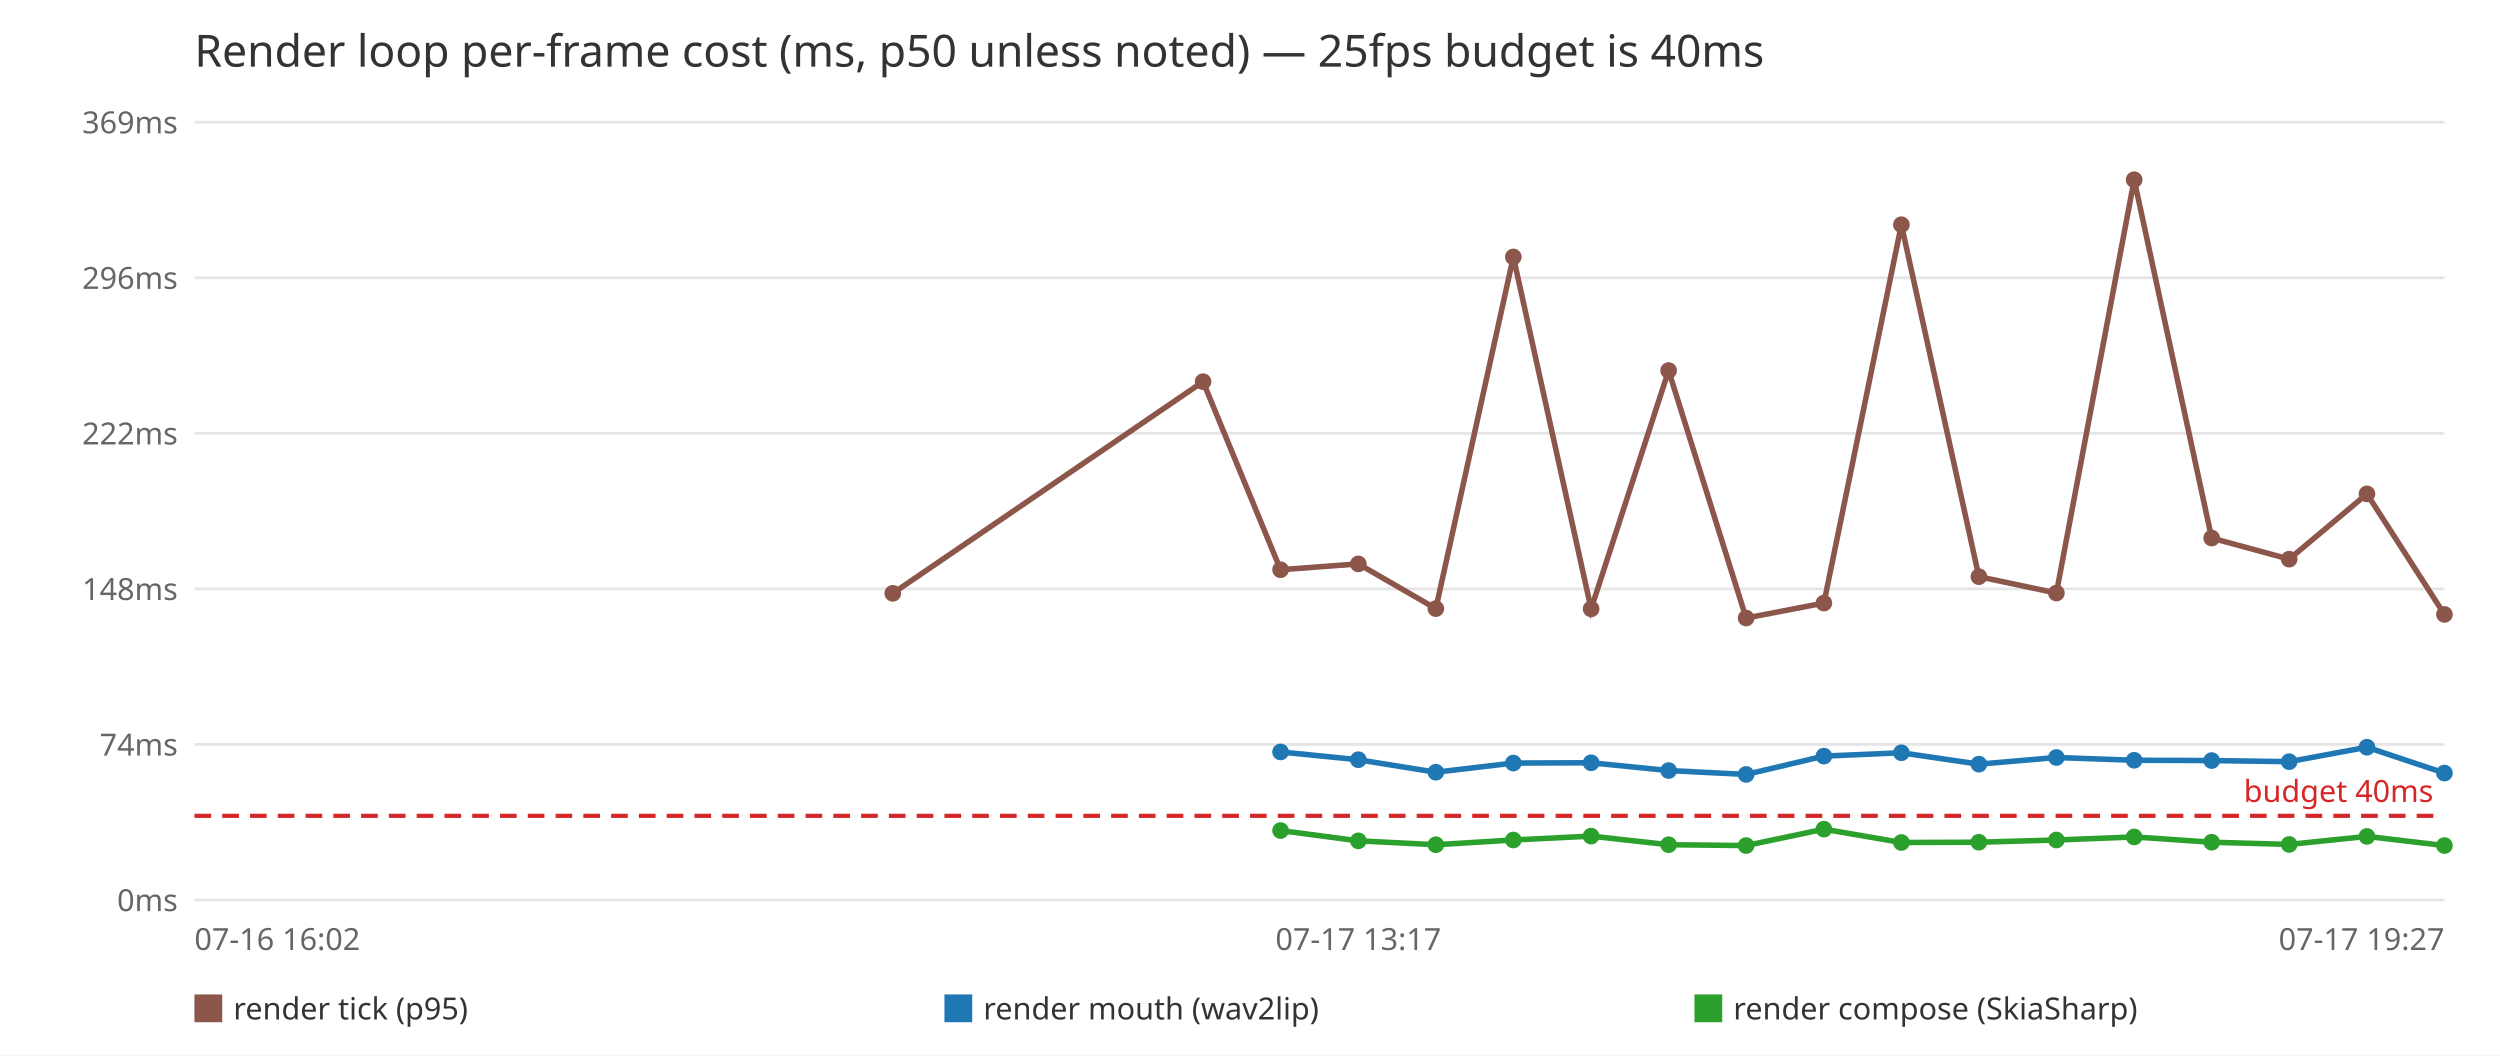
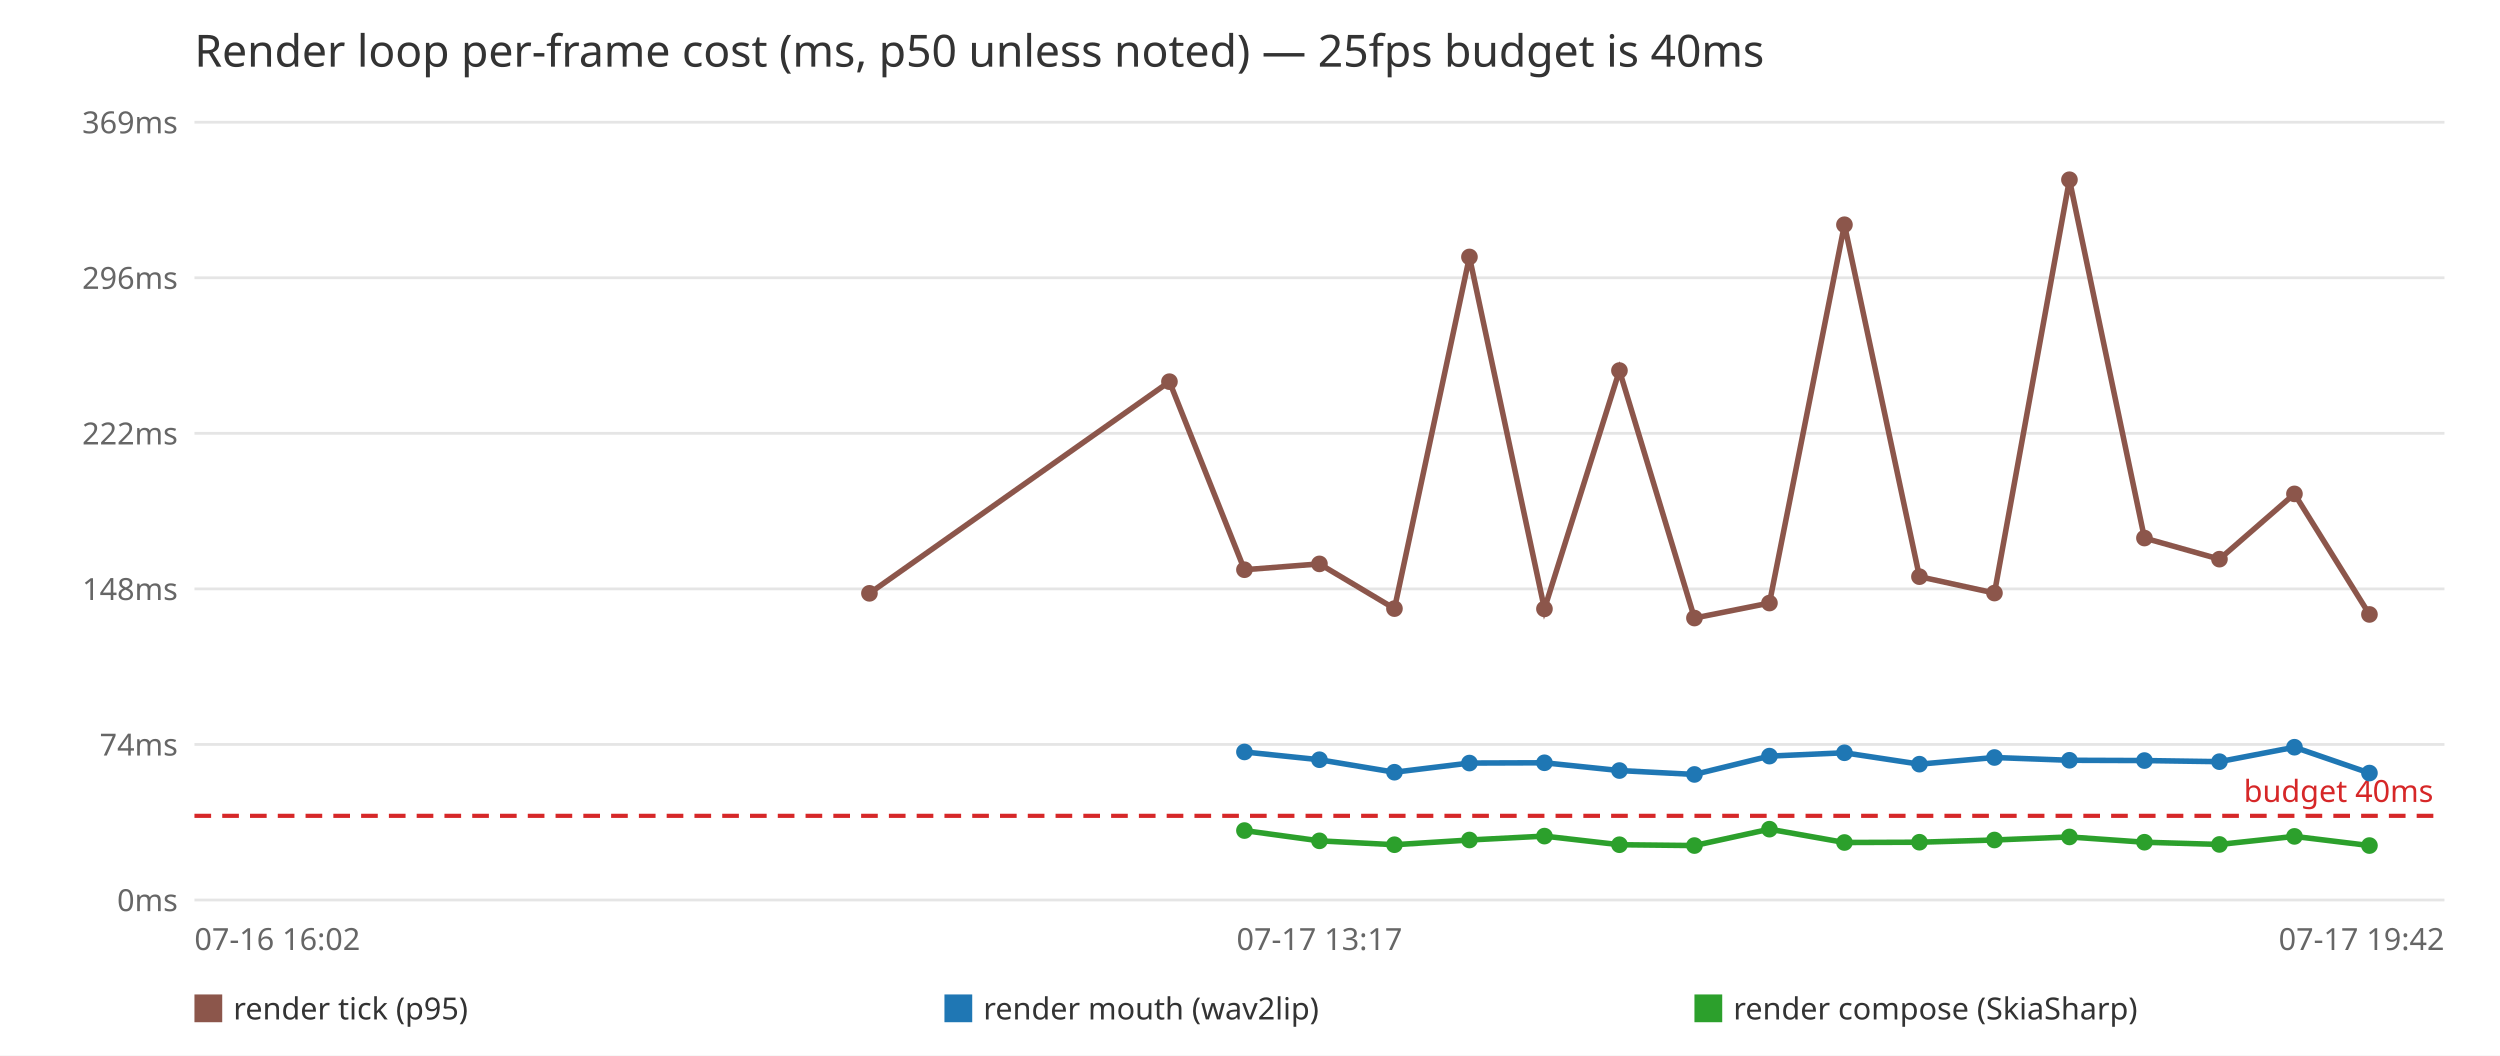
<svg xmlns="http://www.w3.org/2000/svg" width="900" height="380" viewBox="0 0 900 380" font-family="sans-serif">
  <rect width="900" height="380" fill="white" />
  <text x="70" y="24" font-size="16" fill="#333">Render loop per-frame cost (ms, p50 unless noted) — 25fps budget is 40ms</text>
  <line x1="70" y1="324.0" x2="880" y2="324.0" stroke="#e5e5e5" />
  <text x="64" y="328.0" font-size="11" fill="#666" text-anchor="end">0ms</text>
  <line x1="70" y1="268.0" x2="880" y2="268.0" stroke="#e5e5e5" />
  <text x="64" y="272.0" font-size="11" fill="#666" text-anchor="end">74ms</text>
  <line x1="70" y1="212.0" x2="880" y2="212.0" stroke="#e5e5e5" />
  <text x="64" y="216.0" font-size="11" fill="#666" text-anchor="end">148ms</text>
  <line x1="70" y1="156.0" x2="880" y2="156.0" stroke="#e5e5e5" />
  <text x="64" y="160.0" font-size="11" fill="#666" text-anchor="end">222ms</text>
  <line x1="70" y1="100.0" x2="880" y2="100.0" stroke="#e5e5e5" />
  <text x="64" y="104.0" font-size="11" fill="#666" text-anchor="end">296ms</text>
  <line x1="70" y1="44.0" x2="880" y2="44.0" stroke="#e5e5e5" />
  <text x="64" y="48.0" font-size="11" fill="#666" text-anchor="end">369ms</text>
  <line x1="70" y1="293.7" x2="880" y2="293.7" stroke="#d62728" stroke-width="1.5" stroke-dasharray="6,4" />
  <text x="876" y="288.7" font-size="11" fill="#d62728" text-anchor="end">budget 40ms</text>
  <text x="70.0" y="342" font-size="11" fill="#666" text-anchor="start">07-16 16:02</text>
-   <text x="489.0" y="342" font-size="11" fill="#666" text-anchor="middle">07-17 13:17</text>
-   <text x="880.0" y="342" font-size="11" fill="#666" text-anchor="end">07-17 19:27</text>
-   <polyline points="321.4,213.6 433.1,137.4 461.0,205.1 489.0,203.0 516.9,219.1 544.8,92.5 572.8,219.2 600.7,133.4 628.6,222.5 656.6,217.1 684.5,80.9 712.4,207.6 740.3,213.5 768.3,64.7 796.2,193.7 824.1,201.3 852.1,177.8 880.0,221.2" fill="none" stroke="#8c564b" stroke-width="2" />
-   <circle cx="321.4" cy="213.6" r="3" fill="#8c564b" />
-   <circle cx="433.1" cy="137.4" r="3" fill="#8c564b" />
-   <circle cx="461.0" cy="205.1" r="3" fill="#8c564b" />
-   <circle cx="489.0" cy="203.0" r="3" fill="#8c564b" />
-   <circle cx="516.9" cy="219.1" r="3" fill="#8c564b" />
-   <circle cx="544.8" cy="92.5" r="3" fill="#8c564b" />
-   <circle cx="572.8" cy="219.2" r="3" fill="#8c564b" />
-   <circle cx="600.7" cy="133.4" r="3" fill="#8c564b" />
-   <circle cx="628.6" cy="222.5" r="3" fill="#8c564b" />
-   <circle cx="656.6" cy="217.1" r="3" fill="#8c564b" />
-   <circle cx="684.5" cy="80.9" r="3" fill="#8c564b" />
-   <circle cx="712.4" cy="207.6" r="3" fill="#8c564b" />
-   <circle cx="740.3" cy="213.5" r="3" fill="#8c564b" />
-   <circle cx="768.3" cy="64.7" r="3" fill="#8c564b" />
-   <circle cx="796.2" cy="193.7" r="3" fill="#8c564b" />
-   <circle cx="824.1" cy="201.3" r="3" fill="#8c564b" />
-   <circle cx="852.1" cy="177.8" r="3" fill="#8c564b" />
-   <circle cx="880.0" cy="221.2" r="3" fill="#8c564b" />
+   <text x="475.0" y="342" font-size="11" fill="#666" text-anchor="middle">07-17 13:17</text>
+   <text x="880.0" y="342" font-size="11" fill="#666" text-anchor="end">07-17 19:42</text>
+   <polyline points="313.0,213.6 421.0,137.4 448.0,205.1 475.0,203.0 502.0,219.1 529.0,92.5 556.0,219.2 583.0,133.4 610.0,222.5 637.0,217.1 664.0,80.9 691.0,207.6 718.0,213.5 745.0,64.7 772.0,193.7 799.0,201.3 826.0,177.8 853.0,221.2" fill="none" stroke="#8c564b" stroke-width="2" />
+   <circle cx="313.0" cy="213.6" r="3" fill="#8c564b" />
+   <circle cx="421.0" cy="137.4" r="3" fill="#8c564b" />
+   <circle cx="448.0" cy="205.1" r="3" fill="#8c564b" />
+   <circle cx="475.0" cy="203.0" r="3" fill="#8c564b" />
+   <circle cx="502.0" cy="219.1" r="3" fill="#8c564b" />
+   <circle cx="529.0" cy="92.5" r="3" fill="#8c564b" />
+   <circle cx="556.0" cy="219.2" r="3" fill="#8c564b" />
+   <circle cx="583.0" cy="133.4" r="3" fill="#8c564b" />
+   <circle cx="610.0" cy="222.5" r="3" fill="#8c564b" />
+   <circle cx="637.0" cy="217.1" r="3" fill="#8c564b" />
+   <circle cx="664.0" cy="80.9" r="3" fill="#8c564b" />
+   <circle cx="691.0" cy="207.6" r="3" fill="#8c564b" />
+   <circle cx="718.0" cy="213.5" r="3" fill="#8c564b" />
+   <circle cx="745.0" cy="64.7" r="3" fill="#8c564b" />
+   <circle cx="772.0" cy="193.7" r="3" fill="#8c564b" />
+   <circle cx="799.0" cy="201.3" r="3" fill="#8c564b" />
+   <circle cx="826.0" cy="177.8" r="3" fill="#8c564b" />
+   <circle cx="853.0" cy="221.2" r="3" fill="#8c564b" />
  <rect x="70.0" y="358" width="10" height="10" fill="#8c564b" />
  <text x="84.0" y="367" font-size="11" fill="#333">render tick (p95)</text>
-   <polyline points="461.0,270.7 489.0,273.5 516.9,278.0 544.8,274.7 572.8,274.6 600.7,277.4 628.6,278.8 656.6,272.2 684.5,271.0 712.4,275.1 740.3,272.7 768.3,273.7 796.2,273.8 824.1,274.2 852.1,269.0 880.0,278.3" fill="none" stroke="#1f77b4" stroke-width="2" />
-   <circle cx="461.0" cy="270.7" r="3" fill="#1f77b4" />
-   <circle cx="489.0" cy="273.5" r="3" fill="#1f77b4" />
-   <circle cx="516.9" cy="278.0" r="3" fill="#1f77b4" />
-   <circle cx="544.8" cy="274.7" r="3" fill="#1f77b4" />
-   <circle cx="572.8" cy="274.6" r="3" fill="#1f77b4" />
-   <circle cx="600.7" cy="277.4" r="3" fill="#1f77b4" />
-   <circle cx="628.6" cy="278.8" r="3" fill="#1f77b4" />
-   <circle cx="656.6" cy="272.2" r="3" fill="#1f77b4" />
-   <circle cx="684.5" cy="271.0" r="3" fill="#1f77b4" />
-   <circle cx="712.4" cy="275.1" r="3" fill="#1f77b4" />
-   <circle cx="740.3" cy="272.7" r="3" fill="#1f77b4" />
-   <circle cx="768.3" cy="273.7" r="3" fill="#1f77b4" />
-   <circle cx="796.2" cy="273.8" r="3" fill="#1f77b4" />
-   <circle cx="824.1" cy="274.2" r="3" fill="#1f77b4" />
-   <circle cx="852.1" cy="269.0" r="3" fill="#1f77b4" />
-   <circle cx="880.0" cy="278.3" r="3" fill="#1f77b4" />
+   <polyline points="448.0,270.7 475.0,273.5 502.0,278.0 529.0,274.7 556.0,274.6 583.0,277.4 610.0,278.8 637.0,272.2 664.0,271.0 691.0,275.1 718.0,272.7 745.0,273.7 772.0,273.8 799.0,274.2 826.0,269.0 853.0,278.3" fill="none" stroke="#1f77b4" stroke-width="2" />
+   <circle cx="448.0" cy="270.7" r="3" fill="#1f77b4" />
+   <circle cx="475.0" cy="273.5" r="3" fill="#1f77b4" />
+   <circle cx="502.0" cy="278.0" r="3" fill="#1f77b4" />
+   <circle cx="529.0" cy="274.7" r="3" fill="#1f77b4" />
+   <circle cx="556.0" cy="274.6" r="3" fill="#1f77b4" />
+   <circle cx="583.0" cy="277.4" r="3" fill="#1f77b4" />
+   <circle cx="610.0" cy="278.8" r="3" fill="#1f77b4" />
+   <circle cx="637.0" cy="272.2" r="3" fill="#1f77b4" />
+   <circle cx="664.0" cy="271.0" r="3" fill="#1f77b4" />
+   <circle cx="691.0" cy="275.1" r="3" fill="#1f77b4" />
+   <circle cx="718.0" cy="272.7" r="3" fill="#1f77b4" />
+   <circle cx="745.0" cy="273.7" r="3" fill="#1f77b4" />
+   <circle cx="772.0" cy="273.8" r="3" fill="#1f77b4" />
+   <circle cx="799.0" cy="274.2" r="3" fill="#1f77b4" />
+   <circle cx="826.0" cy="269.0" r="3" fill="#1f77b4" />
+   <circle cx="853.0" cy="278.3" r="3" fill="#1f77b4" />
  <rect x="340.0" y="358" width="10" height="10" fill="#1f77b4" />
  <text x="354.0" y="367" font-size="11" fill="#333">render mouth (wav2lip)</text>
-   <polyline points="461.0,299.0 489.0,302.7 516.9,304.1 544.8,302.4 572.8,301.0 600.7,304.1 628.6,304.4 656.6,298.5 684.5,303.3 712.4,303.2 740.3,302.4 768.3,301.3 796.2,303.2 824.1,304.0 852.1,301.1 880.0,304.4" fill="none" stroke="#2ca02c" stroke-width="2" />
-   <circle cx="461.0" cy="299.0" r="3" fill="#2ca02c" />
-   <circle cx="489.0" cy="302.7" r="3" fill="#2ca02c" />
-   <circle cx="516.9" cy="304.1" r="3" fill="#2ca02c" />
-   <circle cx="544.8" cy="302.4" r="3" fill="#2ca02c" />
-   <circle cx="572.8" cy="301.0" r="3" fill="#2ca02c" />
-   <circle cx="600.7" cy="304.1" r="3" fill="#2ca02c" />
-   <circle cx="628.6" cy="304.4" r="3" fill="#2ca02c" />
-   <circle cx="656.6" cy="298.5" r="3" fill="#2ca02c" />
-   <circle cx="684.5" cy="303.3" r="3" fill="#2ca02c" />
-   <circle cx="712.4" cy="303.2" r="3" fill="#2ca02c" />
-   <circle cx="740.3" cy="302.4" r="3" fill="#2ca02c" />
-   <circle cx="768.3" cy="301.3" r="3" fill="#2ca02c" />
-   <circle cx="796.2" cy="303.2" r="3" fill="#2ca02c" />
-   <circle cx="824.1" cy="304.0" r="3" fill="#2ca02c" />
-   <circle cx="852.1" cy="301.1" r="3" fill="#2ca02c" />
-   <circle cx="880.0" cy="304.4" r="3" fill="#2ca02c" />
+   <polyline points="448.0,299.0 475.0,302.7 502.0,304.1 529.0,302.4 556.0,301.0 583.0,304.1 610.0,304.4 637.0,298.5 664.0,303.3 691.0,303.2 718.0,302.4 745.0,301.3 772.0,303.2 799.0,304.0 826.0,301.1 853.0,304.4" fill="none" stroke="#2ca02c" stroke-width="2" />
+   <circle cx="448.0" cy="299.0" r="3" fill="#2ca02c" />
+   <circle cx="475.0" cy="302.7" r="3" fill="#2ca02c" />
+   <circle cx="502.0" cy="304.1" r="3" fill="#2ca02c" />
+   <circle cx="529.0" cy="302.4" r="3" fill="#2ca02c" />
+   <circle cx="556.0" cy="301.0" r="3" fill="#2ca02c" />
+   <circle cx="583.0" cy="304.1" r="3" fill="#2ca02c" />
+   <circle cx="610.0" cy="304.4" r="3" fill="#2ca02c" />
+   <circle cx="637.0" cy="298.5" r="3" fill="#2ca02c" />
+   <circle cx="664.0" cy="303.3" r="3" fill="#2ca02c" />
+   <circle cx="691.0" cy="303.2" r="3" fill="#2ca02c" />
+   <circle cx="718.0" cy="302.4" r="3" fill="#2ca02c" />
+   <circle cx="745.0" cy="301.3" r="3" fill="#2ca02c" />
+   <circle cx="772.0" cy="303.2" r="3" fill="#2ca02c" />
+   <circle cx="799.0" cy="304.0" r="3" fill="#2ca02c" />
+   <circle cx="826.0" cy="301.1" r="3" fill="#2ca02c" />
+   <circle cx="853.0" cy="304.4" r="3" fill="#2ca02c" />
  <rect x="610.0" y="358" width="10" height="10" fill="#2ca02c" />
  <text x="624.0" y="367" font-size="11" fill="#333">render compose (SkiaSharp)</text>
</svg>
